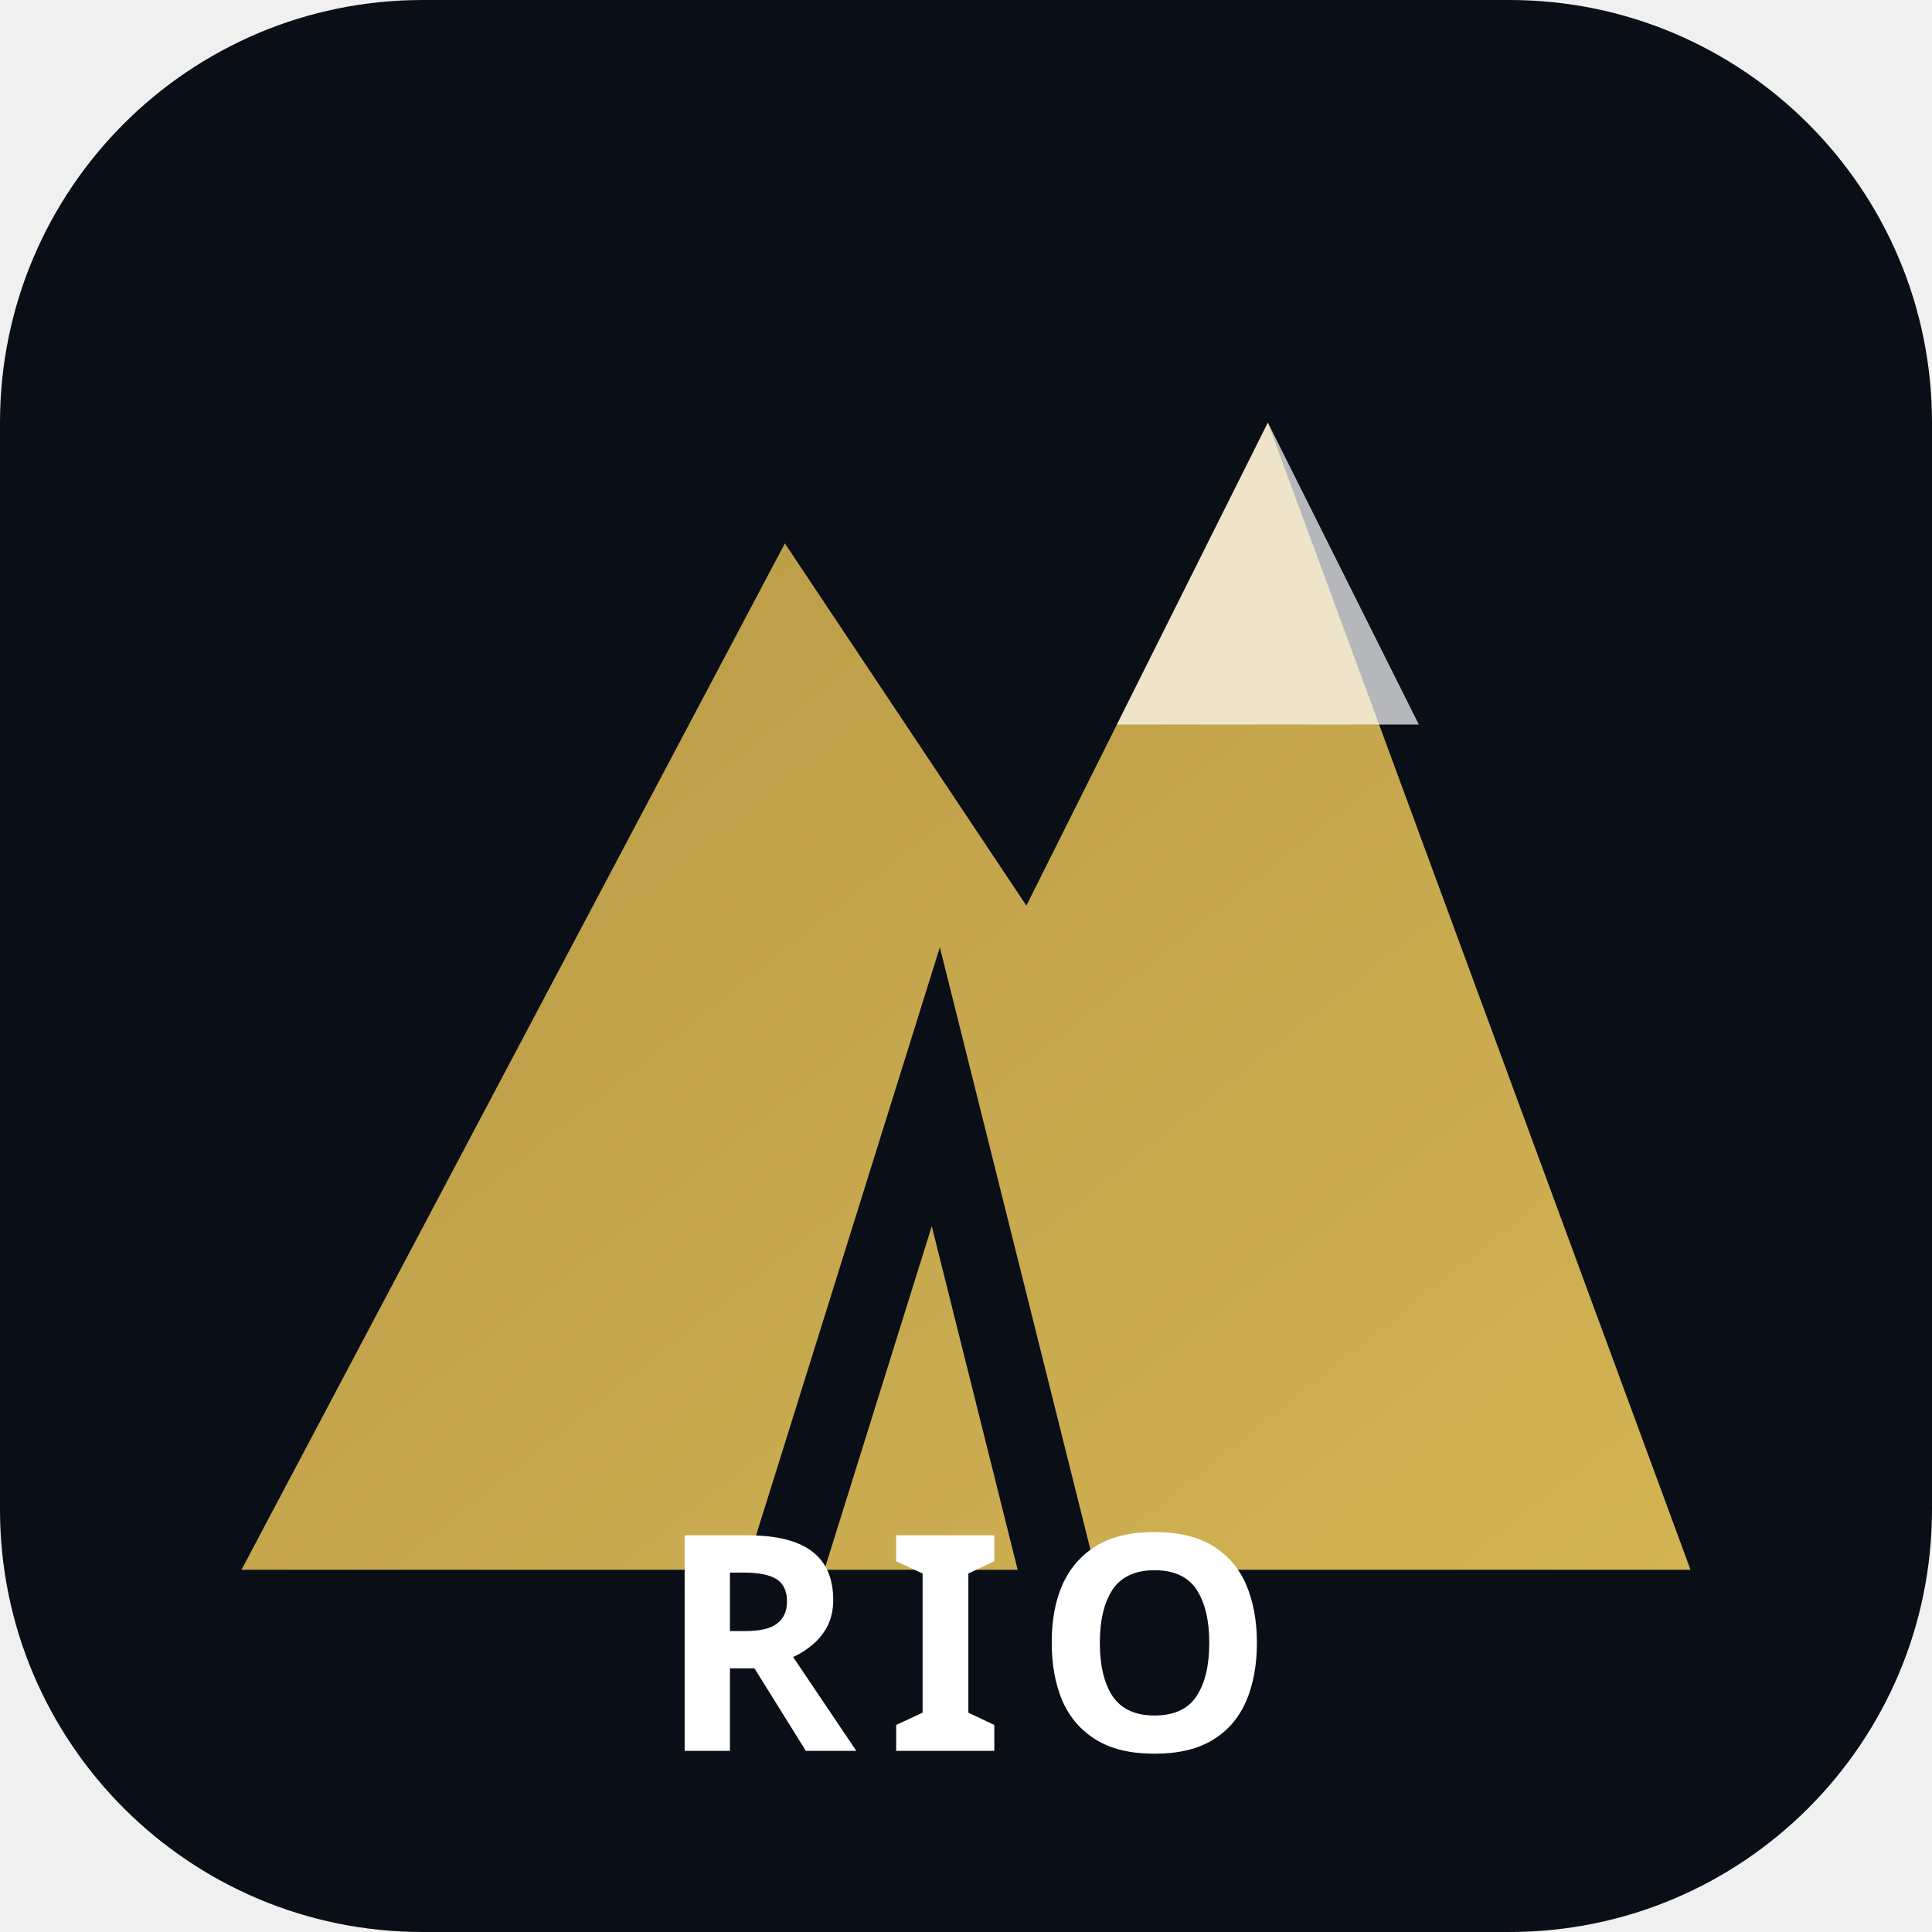
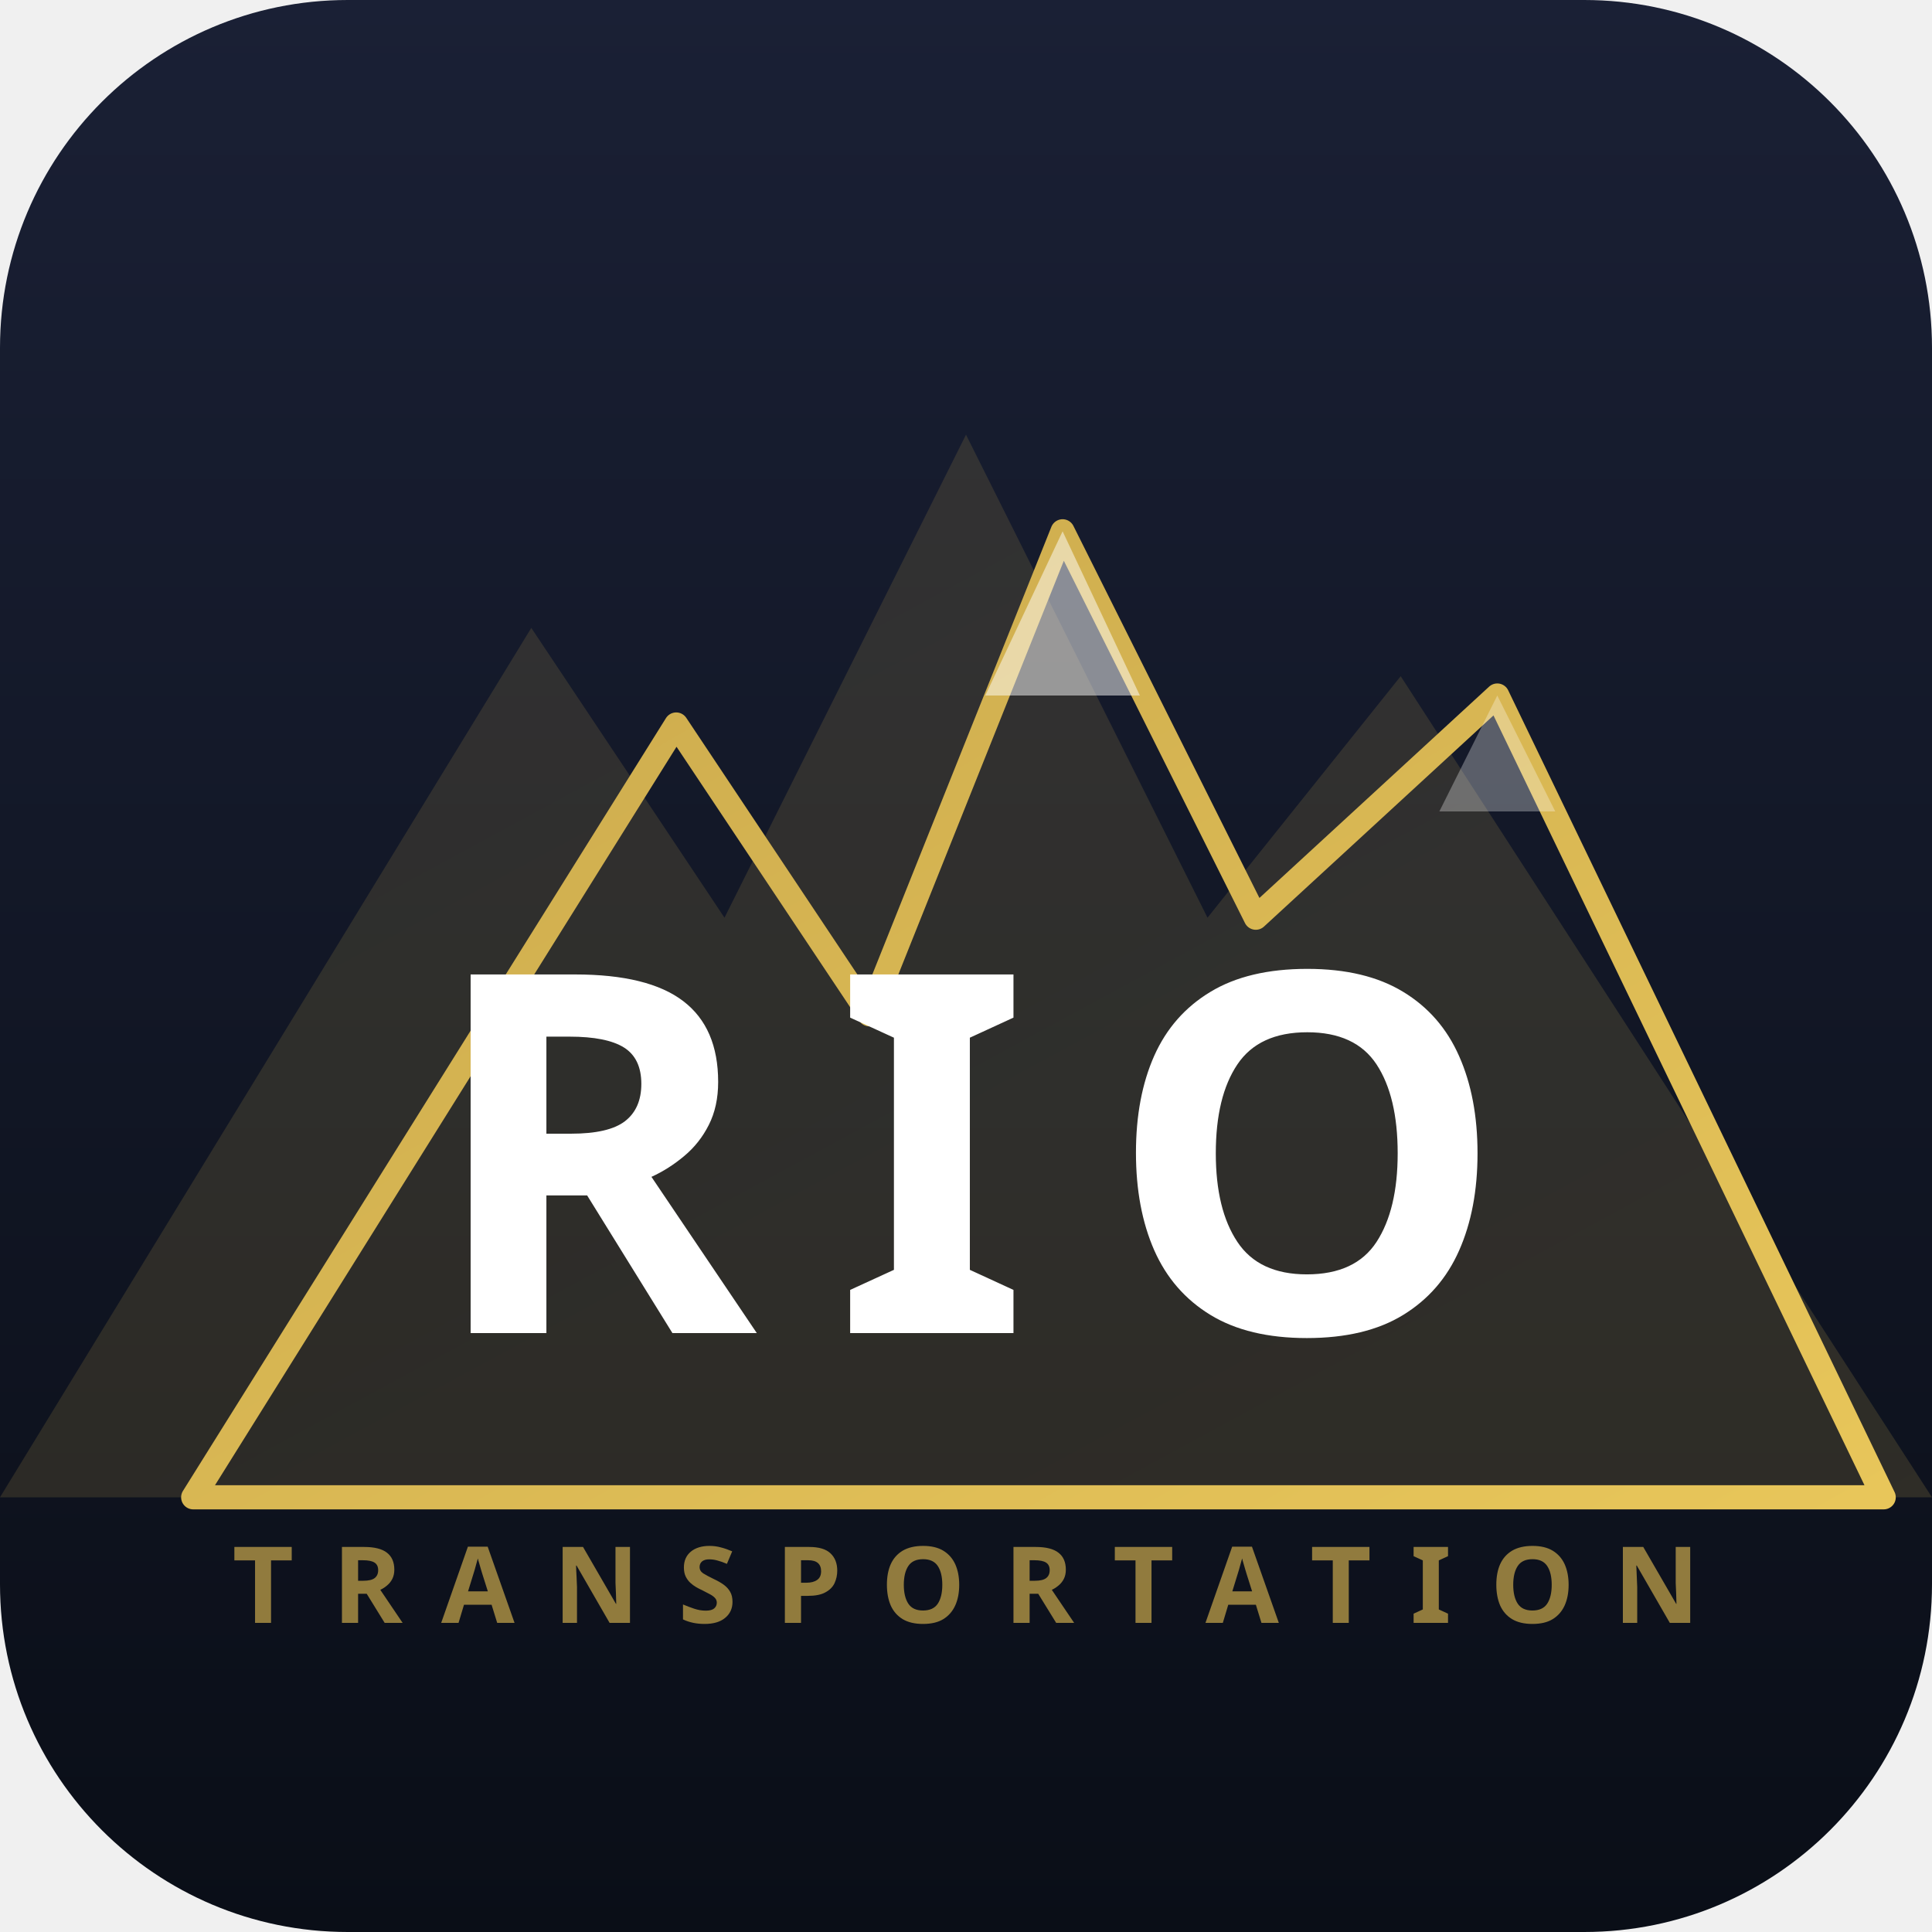
- <svg xmlns="http://www.w3.org/2000/svg" viewBox="0 0 64 64">
+ <svg xmlns="http://www.w3.org/2000/svg" viewBox="0 0 200 200">
  <defs>
-     <linearGradient id="g" x1="0%" y1="0%" x2="100%" y2="100%">
+     <linearGradient id="g1" x1="0%" y1="0%" x2="100%" y2="100%">
      <stop offset="0%" style="stop-color:#c9a84c" />
      <stop offset="100%" style="stop-color:#e8c65a" />
    </linearGradient>
+     <linearGradient id="g2" x1="0%" y1="100%" x2="0%" y2="0%">
+       <stop offset="0%" style="stop-color:#0a0e17" />
+       <stop offset="100%" style="stop-color:#1a2035" />
+     </linearGradient>
  </defs>
-   <rect width="64" height="64" rx="14" fill="#0a0e17" />
-   <g transform="translate(8,10)">
-     <path d="M0,42 L18,8 L26,20 L34,4 L48,42 Z" fill="url(#g)" opacity="0.9" />
-     <path d="M34,4 L39,14 L29,14 Z" fill="#ffffff" opacity="0.7" />
-     <path d="M18,42 L23,26 L27,42" fill="none" stroke="#0a0e17" stroke-width="2.5" stroke-linecap="round" />
-   </g>
-   <text x="32" y="58" font-family="sans-serif" font-weight="900" font-size="10" fill="#ffffff" text-anchor="middle" letter-spacing="1">RIO</text>
+   <rect width="200" height="200" rx="36" fill="url(#g2)" />
+   <path d="M0,155 L55,65 L75,95 L100,45 L125,95 L145,70 L200,155 Z" fill="url(#g1)" opacity="0.15" />
+   <path d="M20,155 L70,75 L90,105 L110,55 L130,95 L155,72 L195,155 Z" fill="none" stroke="url(#g1)" stroke-width="2.5" stroke-linejoin="round" />
+   <path d="M110,55 L118,72 L102,72 Z" fill="#ffffff" opacity="0.5" />
+   <path d="M155,72 L161,84 L149,84 Z" fill="#ffffff" opacity="0.3" />
+   <text x="100" y="138" font-family="sans-serif" font-weight="900" font-size="52" fill="#ffffff" text-anchor="middle" letter-spacing="8">RIO</text>
+   <line x1="55" y1="152" x2="145" y2="152" stroke="url(#g1)" stroke-width="1.5" opacity="0.4" />
+   <text x="100" y="168" font-family="sans-serif" font-weight="600" font-size="11" fill="#c9a84c" text-anchor="middle" letter-spacing="4" opacity="0.7">TRANSPORTATION</text>
</svg>
